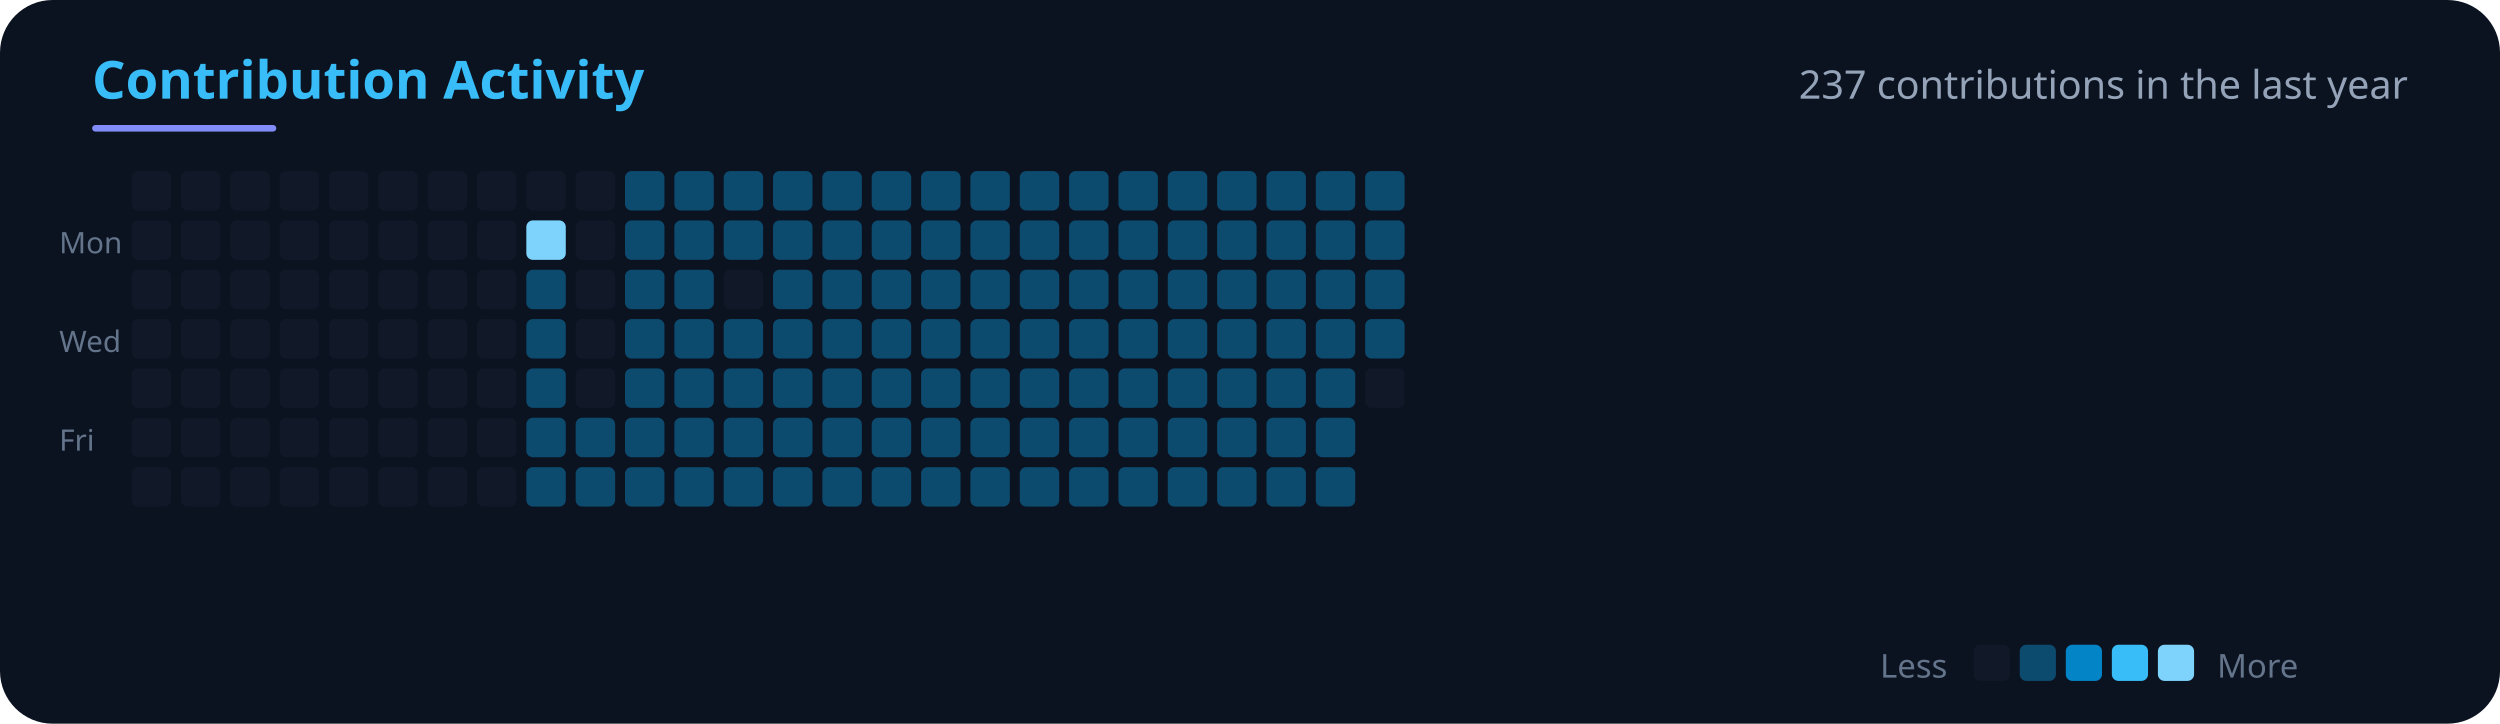
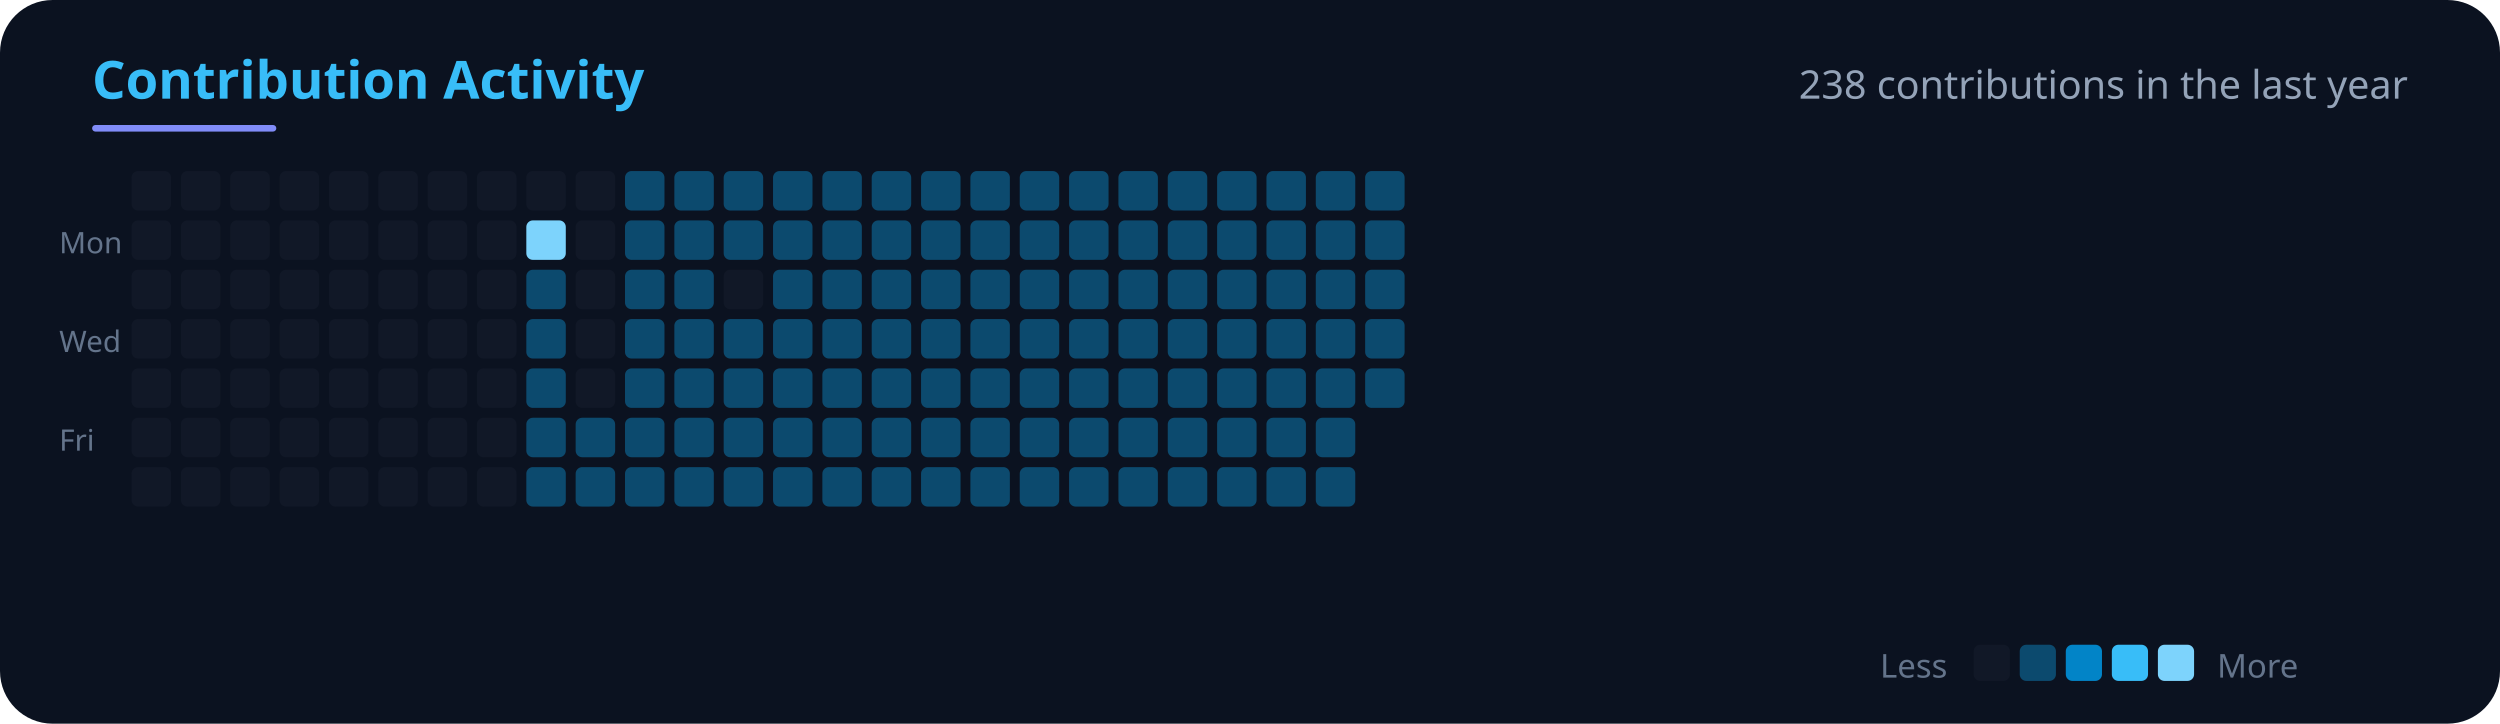
<svg xmlns="http://www.w3.org/2000/svg" width="760" height="220" viewBox="0 0 760 220" role="img">
  <rect width="100%" height="100%" rx="16" fill="#0B1220" />
  <text x="28" y="30" fill="#38BDF8" font-family="Segoe UI, Ubuntu, sans-serif" font-size="16" font-weight="700">Contribution Activity</text>
-   <text x="732" y="30" text-anchor="end" fill="#94A3B8" font-family="Segoe UI, Ubuntu, sans-serif" font-size="12">237 contributions in the last year</text>
+   <text x="732" y="30" text-anchor="end" fill="#94A3B8" font-family="Segoe UI, Ubuntu, sans-serif" font-size="12">238 contributions in the last year</text>
  <rect x="28" y="38" width="56" height="2" rx="1" fill="#818CF8" />
  <text x="18" y="77" fill="#64748B" font-family="Segoe UI, Ubuntu, sans-serif" font-size="9">Mon</text>
  <text x="18" y="107" fill="#64748B" font-family="Segoe UI, Ubuntu, sans-serif" font-size="9">Wed</text>
  <text x="18" y="137" fill="#64748B" font-family="Segoe UI, Ubuntu, sans-serif" font-size="9">Fri</text>
  <rect x="40" y="52" width="12" height="12" rx="2" fill="#111827" />
  <rect x="40" y="67" width="12" height="12" rx="2" fill="#111827" />
  <rect x="40" y="82" width="12" height="12" rx="2" fill="#111827" />
  <rect x="40" y="97" width="12" height="12" rx="2" fill="#111827" />
  <rect x="40" y="112" width="12" height="12" rx="2" fill="#111827" />
  <rect x="40" y="127" width="12" height="12" rx="2" fill="#111827" />
  <rect x="40" y="142" width="12" height="12" rx="2" fill="#111827" />
  <rect x="55" y="52" width="12" height="12" rx="2" fill="#111827" />
  <rect x="55" y="67" width="12" height="12" rx="2" fill="#111827" />
  <rect x="55" y="82" width="12" height="12" rx="2" fill="#111827" />
  <rect x="55" y="97" width="12" height="12" rx="2" fill="#111827" />
  <rect x="55" y="112" width="12" height="12" rx="2" fill="#111827" />
  <rect x="55" y="127" width="12" height="12" rx="2" fill="#111827" />
  <rect x="55" y="142" width="12" height="12" rx="2" fill="#111827" />
  <rect x="70" y="52" width="12" height="12" rx="2" fill="#111827" />
  <rect x="70" y="67" width="12" height="12" rx="2" fill="#111827" />
  <rect x="70" y="82" width="12" height="12" rx="2" fill="#111827" />
  <rect x="70" y="97" width="12" height="12" rx="2" fill="#111827" />
  <rect x="70" y="112" width="12" height="12" rx="2" fill="#111827" />
  <rect x="70" y="127" width="12" height="12" rx="2" fill="#111827" />
  <rect x="70" y="142" width="12" height="12" rx="2" fill="#111827" />
  <rect x="85" y="52" width="12" height="12" rx="2" fill="#111827" />
  <rect x="85" y="67" width="12" height="12" rx="2" fill="#111827" />
  <rect x="85" y="82" width="12" height="12" rx="2" fill="#111827" />
  <rect x="85" y="97" width="12" height="12" rx="2" fill="#111827" />
  <rect x="85" y="112" width="12" height="12" rx="2" fill="#111827" />
  <rect x="85" y="127" width="12" height="12" rx="2" fill="#111827" />
  <rect x="85" y="142" width="12" height="12" rx="2" fill="#111827" />
  <rect x="100" y="52" width="12" height="12" rx="2" fill="#111827" />
  <rect x="100" y="67" width="12" height="12" rx="2" fill="#111827" />
  <rect x="100" y="82" width="12" height="12" rx="2" fill="#111827" />
  <rect x="100" y="97" width="12" height="12" rx="2" fill="#111827" />
  <rect x="100" y="112" width="12" height="12" rx="2" fill="#111827" />
  <rect x="100" y="127" width="12" height="12" rx="2" fill="#111827" />
  <rect x="100" y="142" width="12" height="12" rx="2" fill="#111827" />
  <rect x="115" y="52" width="12" height="12" rx="2" fill="#111827" />
  <rect x="115" y="67" width="12" height="12" rx="2" fill="#111827" />
  <rect x="115" y="82" width="12" height="12" rx="2" fill="#111827" />
  <rect x="115" y="97" width="12" height="12" rx="2" fill="#111827" />
  <rect x="115" y="112" width="12" height="12" rx="2" fill="#111827" />
  <rect x="115" y="127" width="12" height="12" rx="2" fill="#111827" />
  <rect x="115" y="142" width="12" height="12" rx="2" fill="#111827" />
  <rect x="130" y="52" width="12" height="12" rx="2" fill="#111827" />
  <rect x="130" y="67" width="12" height="12" rx="2" fill="#111827" />
  <rect x="130" y="82" width="12" height="12" rx="2" fill="#111827" />
  <rect x="130" y="97" width="12" height="12" rx="2" fill="#111827" />
  <rect x="130" y="112" width="12" height="12" rx="2" fill="#111827" />
  <rect x="130" y="127" width="12" height="12" rx="2" fill="#111827" />
  <rect x="130" y="142" width="12" height="12" rx="2" fill="#111827" />
  <rect x="145" y="52" width="12" height="12" rx="2" fill="#111827" />
  <rect x="145" y="67" width="12" height="12" rx="2" fill="#111827" />
  <rect x="145" y="82" width="12" height="12" rx="2" fill="#111827" />
  <rect x="145" y="97" width="12" height="12" rx="2" fill="#111827" />
  <rect x="145" y="112" width="12" height="12" rx="2" fill="#111827" />
  <rect x="145" y="127" width="12" height="12" rx="2" fill="#111827" />
  <rect x="145" y="142" width="12" height="12" rx="2" fill="#111827" />
  <rect x="160" y="52" width="12" height="12" rx="2" fill="#111827" />
  <rect x="160" y="67" width="12" height="12" rx="2" fill="#7DD3FC" />
  <rect x="160" y="82" width="12" height="12" rx="2" fill="#0C4A6E" />
  <rect x="160" y="97" width="12" height="12" rx="2" fill="#0C4A6E" />
  <rect x="160" y="112" width="12" height="12" rx="2" fill="#0C4A6E" />
  <rect x="160" y="127" width="12" height="12" rx="2" fill="#0C4A6E" />
  <rect x="160" y="142" width="12" height="12" rx="2" fill="#0C4A6E" />
  <rect x="175" y="52" width="12" height="12" rx="2" fill="#111827" />
  <rect x="175" y="67" width="12" height="12" rx="2" fill="#111827" />
  <rect x="175" y="82" width="12" height="12" rx="2" fill="#111827" />
  <rect x="175" y="97" width="12" height="12" rx="2" fill="#111827" />
  <rect x="175" y="112" width="12" height="12" rx="2" fill="#111827" />
  <rect x="175" y="127" width="12" height="12" rx="2" fill="#0C4A6E" />
  <rect x="175" y="142" width="12" height="12" rx="2" fill="#0C4A6E" />
  <rect x="190" y="52" width="12" height="12" rx="2" fill="#0C4A6E" />
  <rect x="190" y="67" width="12" height="12" rx="2" fill="#0C4A6E" />
  <rect x="190" y="82" width="12" height="12" rx="2" fill="#0C4A6E" />
  <rect x="190" y="97" width="12" height="12" rx="2" fill="#0C4A6E" />
  <rect x="190" y="112" width="12" height="12" rx="2" fill="#0C4A6E" />
  <rect x="190" y="127" width="12" height="12" rx="2" fill="#0C4A6E" />
  <rect x="190" y="142" width="12" height="12" rx="2" fill="#0C4A6E" />
  <rect x="205" y="52" width="12" height="12" rx="2" fill="#0C4A6E" />
  <rect x="205" y="67" width="12" height="12" rx="2" fill="#0C4A6E" />
  <rect x="205" y="82" width="12" height="12" rx="2" fill="#0C4A6E" />
  <rect x="205" y="97" width="12" height="12" rx="2" fill="#0C4A6E" />
  <rect x="205" y="112" width="12" height="12" rx="2" fill="#0C4A6E" />
  <rect x="205" y="127" width="12" height="12" rx="2" fill="#0C4A6E" />
  <rect x="205" y="142" width="12" height="12" rx="2" fill="#0C4A6E" />
  <rect x="220" y="52" width="12" height="12" rx="2" fill="#0C4A6E" />
  <rect x="220" y="67" width="12" height="12" rx="2" fill="#0C4A6E" />
  <rect x="220" y="82" width="12" height="12" rx="2" fill="#111827" />
  <rect x="220" y="97" width="12" height="12" rx="2" fill="#0C4A6E" />
  <rect x="220" y="112" width="12" height="12" rx="2" fill="#0C4A6E" />
  <rect x="220" y="127" width="12" height="12" rx="2" fill="#0C4A6E" />
  <rect x="220" y="142" width="12" height="12" rx="2" fill="#0C4A6E" />
  <rect x="235" y="52" width="12" height="12" rx="2" fill="#0C4A6E" />
  <rect x="235" y="67" width="12" height="12" rx="2" fill="#0C4A6E" />
  <rect x="235" y="82" width="12" height="12" rx="2" fill="#0C4A6E" />
  <rect x="235" y="97" width="12" height="12" rx="2" fill="#0C4A6E" />
  <rect x="235" y="112" width="12" height="12" rx="2" fill="#0C4A6E" />
  <rect x="235" y="127" width="12" height="12" rx="2" fill="#0C4A6E" />
  <rect x="235" y="142" width="12" height="12" rx="2" fill="#0C4A6E" />
  <rect x="250" y="52" width="12" height="12" rx="2" fill="#0C4A6E" />
  <rect x="250" y="67" width="12" height="12" rx="2" fill="#0C4A6E" />
  <rect x="250" y="82" width="12" height="12" rx="2" fill="#0C4A6E" />
  <rect x="250" y="97" width="12" height="12" rx="2" fill="#0C4A6E" />
  <rect x="250" y="112" width="12" height="12" rx="2" fill="#0C4A6E" />
  <rect x="250" y="127" width="12" height="12" rx="2" fill="#0C4A6E" />
  <rect x="250" y="142" width="12" height="12" rx="2" fill="#0C4A6E" />
  <rect x="265" y="52" width="12" height="12" rx="2" fill="#0C4A6E" />
  <rect x="265" y="67" width="12" height="12" rx="2" fill="#0C4A6E" />
  <rect x="265" y="82" width="12" height="12" rx="2" fill="#0C4A6E" />
  <rect x="265" y="97" width="12" height="12" rx="2" fill="#0C4A6E" />
  <rect x="265" y="112" width="12" height="12" rx="2" fill="#0C4A6E" />
  <rect x="265" y="127" width="12" height="12" rx="2" fill="#0C4A6E" />
  <rect x="265" y="142" width="12" height="12" rx="2" fill="#0C4A6E" />
  <rect x="280" y="52" width="12" height="12" rx="2" fill="#0C4A6E" />
  <rect x="280" y="67" width="12" height="12" rx="2" fill="#0C4A6E" />
  <rect x="280" y="82" width="12" height="12" rx="2" fill="#0C4A6E" />
  <rect x="280" y="97" width="12" height="12" rx="2" fill="#0C4A6E" />
  <rect x="280" y="112" width="12" height="12" rx="2" fill="#0C4A6E" />
  <rect x="280" y="127" width="12" height="12" rx="2" fill="#0C4A6E" />
  <rect x="280" y="142" width="12" height="12" rx="2" fill="#0C4A6E" />
  <rect x="295" y="52" width="12" height="12" rx="2" fill="#0C4A6E" />
  <rect x="295" y="67" width="12" height="12" rx="2" fill="#0C4A6E" />
  <rect x="295" y="82" width="12" height="12" rx="2" fill="#0C4A6E" />
  <rect x="295" y="97" width="12" height="12" rx="2" fill="#0C4A6E" />
  <rect x="295" y="112" width="12" height="12" rx="2" fill="#0C4A6E" />
  <rect x="295" y="127" width="12" height="12" rx="2" fill="#0C4A6E" />
  <rect x="295" y="142" width="12" height="12" rx="2" fill="#0C4A6E" />
  <rect x="310" y="52" width="12" height="12" rx="2" fill="#0C4A6E" />
  <rect x="310" y="67" width="12" height="12" rx="2" fill="#0C4A6E" />
  <rect x="310" y="82" width="12" height="12" rx="2" fill="#0C4A6E" />
  <rect x="310" y="97" width="12" height="12" rx="2" fill="#0C4A6E" />
  <rect x="310" y="112" width="12" height="12" rx="2" fill="#0C4A6E" />
  <rect x="310" y="127" width="12" height="12" rx="2" fill="#0C4A6E" />
  <rect x="310" y="142" width="12" height="12" rx="2" fill="#0C4A6E" />
  <rect x="325" y="52" width="12" height="12" rx="2" fill="#0C4A6E" />
  <rect x="325" y="67" width="12" height="12" rx="2" fill="#0C4A6E" />
  <rect x="325" y="82" width="12" height="12" rx="2" fill="#0C4A6E" />
  <rect x="325" y="97" width="12" height="12" rx="2" fill="#0C4A6E" />
  <rect x="325" y="112" width="12" height="12" rx="2" fill="#0C4A6E" />
  <rect x="325" y="127" width="12" height="12" rx="2" fill="#0C4A6E" />
  <rect x="325" y="142" width="12" height="12" rx="2" fill="#0C4A6E" />
  <rect x="340" y="52" width="12" height="12" rx="2" fill="#0C4A6E" />
  <rect x="340" y="67" width="12" height="12" rx="2" fill="#0C4A6E" />
  <rect x="340" y="82" width="12" height="12" rx="2" fill="#0C4A6E" />
  <rect x="340" y="97" width="12" height="12" rx="2" fill="#0C4A6E" />
  <rect x="340" y="112" width="12" height="12" rx="2" fill="#0C4A6E" />
  <rect x="340" y="127" width="12" height="12" rx="2" fill="#0C4A6E" />
  <rect x="340" y="142" width="12" height="12" rx="2" fill="#0C4A6E" />
  <rect x="355" y="52" width="12" height="12" rx="2" fill="#0C4A6E" />
  <rect x="355" y="67" width="12" height="12" rx="2" fill="#0C4A6E" />
  <rect x="355" y="82" width="12" height="12" rx="2" fill="#0C4A6E" />
  <rect x="355" y="97" width="12" height="12" rx="2" fill="#0C4A6E" />
  <rect x="355" y="112" width="12" height="12" rx="2" fill="#0C4A6E" />
  <rect x="355" y="127" width="12" height="12" rx="2" fill="#0C4A6E" />
  <rect x="355" y="142" width="12" height="12" rx="2" fill="#0C4A6E" />
  <rect x="370" y="52" width="12" height="12" rx="2" fill="#0C4A6E" />
  <rect x="370" y="67" width="12" height="12" rx="2" fill="#0C4A6E" />
  <rect x="370" y="82" width="12" height="12" rx="2" fill="#0C4A6E" />
  <rect x="370" y="97" width="12" height="12" rx="2" fill="#0C4A6E" />
  <rect x="370" y="112" width="12" height="12" rx="2" fill="#0C4A6E" />
  <rect x="370" y="127" width="12" height="12" rx="2" fill="#0C4A6E" />
  <rect x="370" y="142" width="12" height="12" rx="2" fill="#0C4A6E" />
  <rect x="385" y="52" width="12" height="12" rx="2" fill="#0C4A6E" />
  <rect x="385" y="67" width="12" height="12" rx="2" fill="#0C4A6E" />
  <rect x="385" y="82" width="12" height="12" rx="2" fill="#0C4A6E" />
  <rect x="385" y="97" width="12" height="12" rx="2" fill="#0C4A6E" />
  <rect x="385" y="112" width="12" height="12" rx="2" fill="#0C4A6E" />
  <rect x="385" y="127" width="12" height="12" rx="2" fill="#0C4A6E" />
  <rect x="385" y="142" width="12" height="12" rx="2" fill="#0C4A6E" />
  <rect x="400" y="52" width="12" height="12" rx="2" fill="#0C4A6E" />
  <rect x="400" y="67" width="12" height="12" rx="2" fill="#0C4A6E" />
  <rect x="400" y="82" width="12" height="12" rx="2" fill="#0C4A6E" />
  <rect x="400" y="97" width="12" height="12" rx="2" fill="#0C4A6E" />
  <rect x="400" y="112" width="12" height="12" rx="2" fill="#0C4A6E" />
  <rect x="400" y="127" width="12" height="12" rx="2" fill="#0C4A6E" />
  <rect x="400" y="142" width="12" height="12" rx="2" fill="#0C4A6E" />
  <rect x="415" y="52" width="12" height="12" rx="2" fill="#0C4A6E" />
  <rect x="415" y="67" width="12" height="12" rx="2" fill="#0C4A6E" />
  <rect x="415" y="82" width="12" height="12" rx="2" fill="#0C4A6E" />
  <rect x="415" y="97" width="12" height="12" rx="2" fill="#0C4A6E" />
-   <rect x="415" y="112" width="12" height="12" rx="2" fill="#111827" />
+   <rect x="415" y="112" width="12" height="12" rx="2" fill="#0C4A6E" />
  <text x="592" y="206" text-anchor="end" fill="#64748B" font-size="10" font-family="Segoe UI, Ubuntu, sans-serif">Less</text>
  <rect x="600" y="196" width="11" height="11" rx="2" fill="#111827" />
  <rect x="614" y="196" width="11" height="11" rx="2" fill="#0C4A6E" />
  <rect x="628" y="196" width="11" height="11" rx="2" fill="#0284C7" />
  <rect x="642" y="196" width="11" height="11" rx="2" fill="#38BDF8" />
  <rect x="656" y="196" width="11" height="11" rx="2" fill="#7DD3FC" />
  <text x="674" y="206" fill="#64748B" font-size="10" font-family="Segoe UI, Ubuntu, sans-serif">More</text>
</svg>
